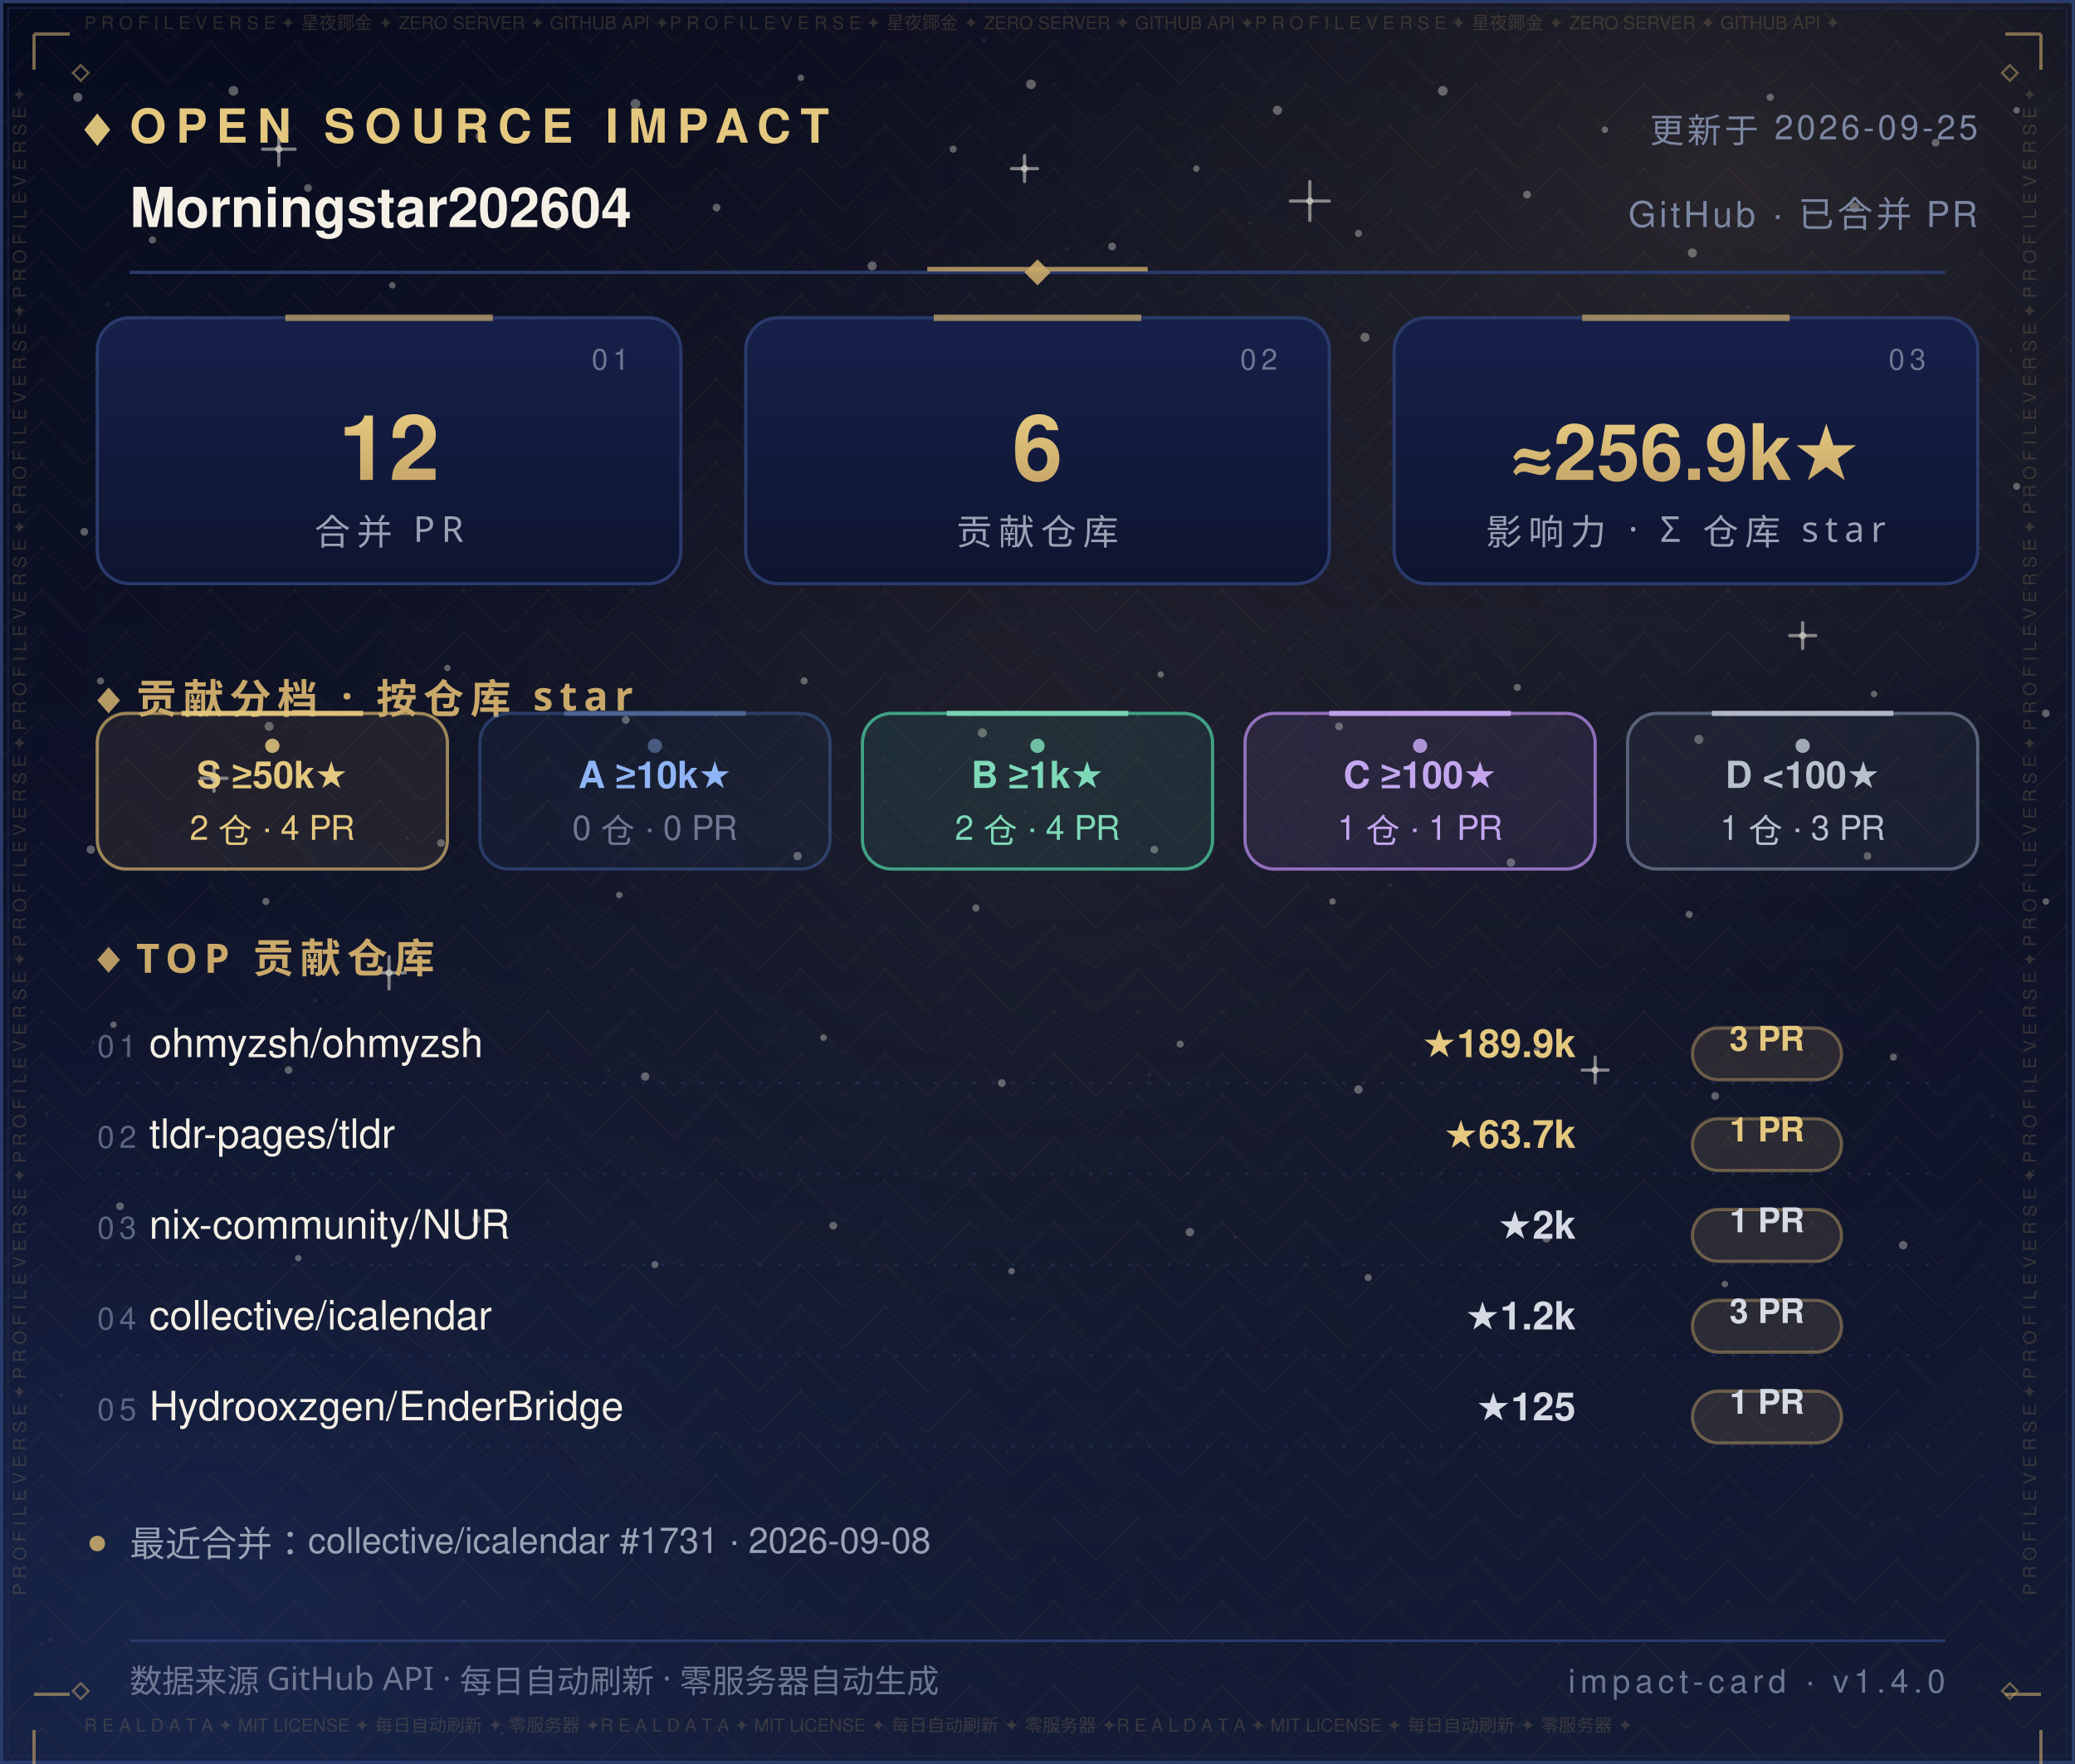
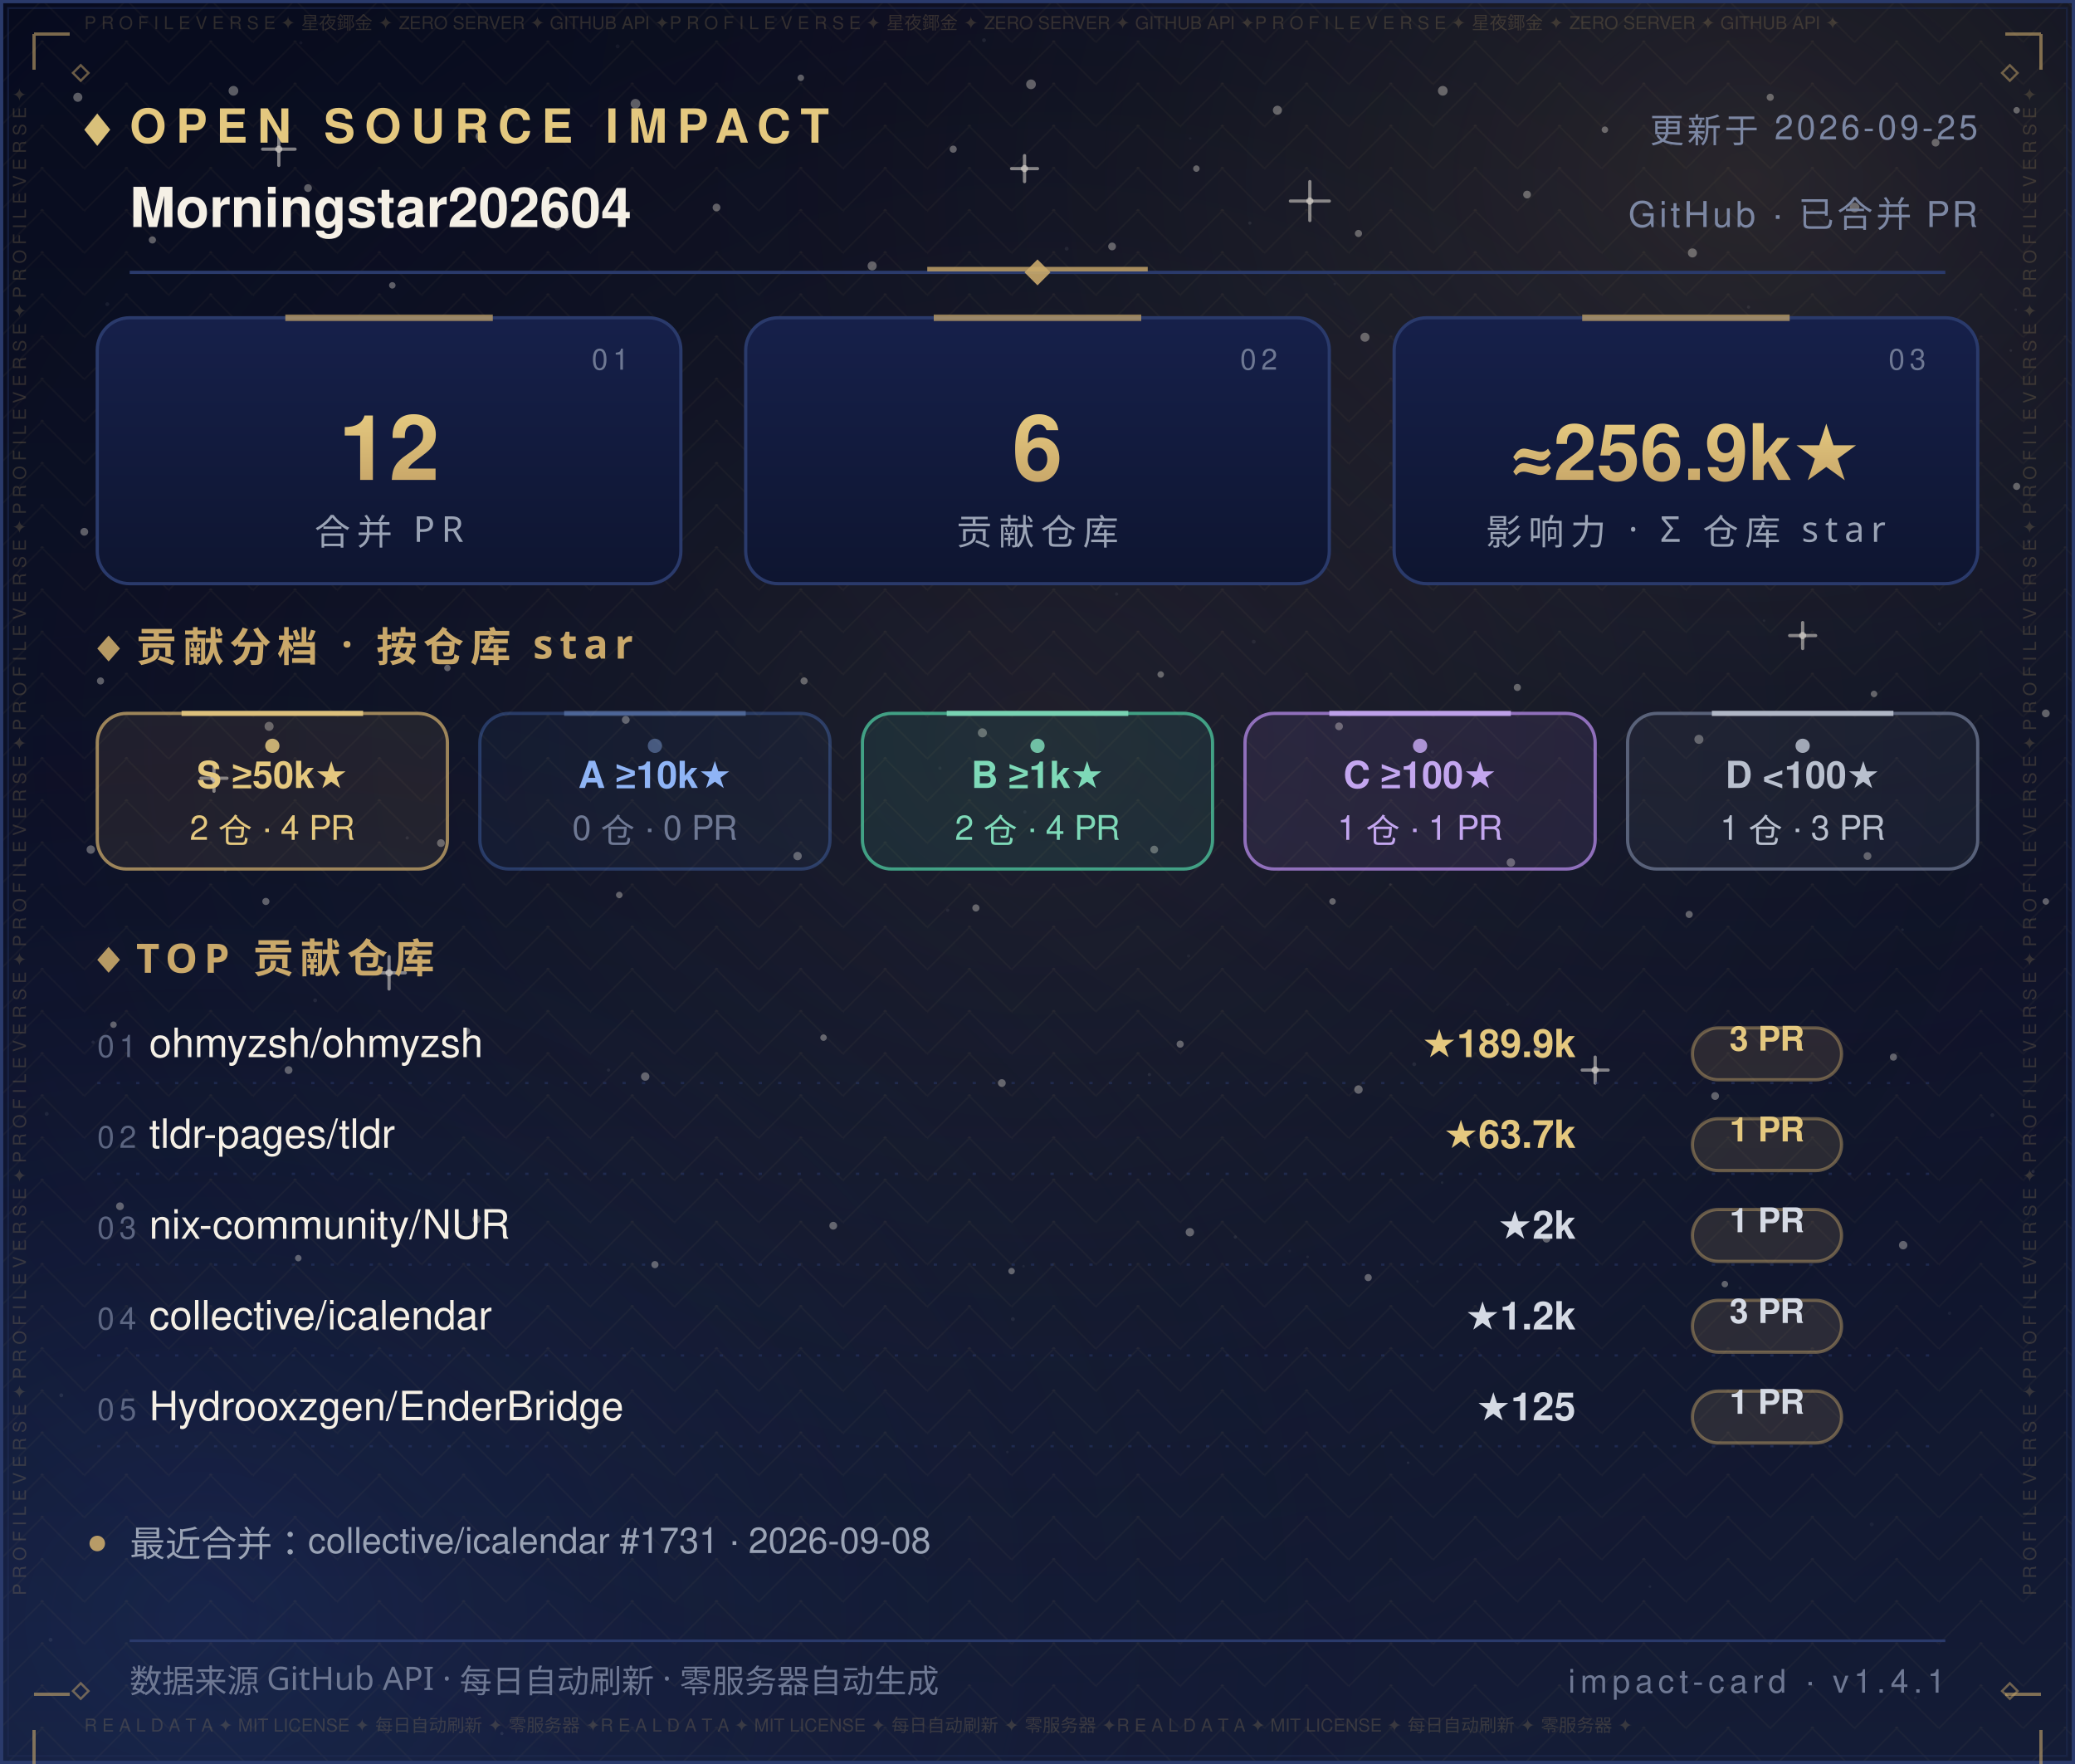
<svg xmlns="http://www.w3.org/2000/svg" width="640" height="544" viewBox="0 0 640 544" role="img" aria-label="Open Source Impact Card — Morningstar202604">
  <defs>
    <linearGradient id="bg" x1="0" y1="0" x2="0" y2="1">
      <stop offset="0" stop-color="#070B1E" />
      <stop offset="0.5" stop-color="#0B1026" />
      <stop offset="1" stop-color="#141C36" />
    </linearGradient>
    <radialGradient id="nebG" cx="0.84" cy="0.10" r="0.62">
      <stop offset="0" stop-color="#C9A86A" stop-opacity="0.16" />
      <stop offset="1" stop-color="#070B1E" stop-opacity="0" />
    </radialGradient>
    <radialGradient id="nebB" cx="0.10" cy="0.92" r="0.60">
      <stop offset="0" stop-color="#2B4B9E" stop-opacity="0.22" />
      <stop offset="1" stop-color="#070B1E" stop-opacity="0" />
    </radialGradient>
    <radialGradient id="glow" cx="0.5" cy="0.42" r="0.72">
      <stop offset="0" stop-color="#C9A86A" stop-opacity="0.1" />
      <stop offset="1" stop-color="#070B1E" stop-opacity="0" />
    </radialGradient>
    <pattern id="fil1" width="26.0" height="13.0" patternUnits="userSpaceOnUse">
      <path d="M13.0 0 L26.0 13.0 L13.0 26.0 L0 13.0 Z" fill="none" stroke="#C9A86A" stroke-width="0.5" opacity="0.05" />
      <circle cx="13.0" cy="13.0" r="0.55" fill="#C9A86A" opacity="0.08" />
      <circle cx="0" cy="0" r="0.35" fill="#C9A86A" opacity="0.05" />
    </pattern>
  </defs>
  <rect width="640" height="544" fill="url(#bg)" />
  <rect width="640" height="544" fill="url(#nebG)" />
  <rect width="640" height="544" fill="url(#nebB)" />
  <rect width="640" height="544" fill="url(#glow)" />
  <rect width="640" height="544" fill="url(#fil1)" />
  <circle cx="24" cy="30" r="1.4" fill="#F5F0E6" opacity="0.35" />
  <circle cx="47" cy="74" r="1.1" fill="#F5F0E6" opacity="0.35" />
  <circle cx="72" cy="28" r="1.5" fill="#F5F0E6" opacity="0.35" />
  <circle cx="95" cy="58" r="1.2" fill="#F5F0E6" opacity="0.35" />
  <circle cx="121" cy="88" r="1" fill="#F5F0E6" opacity="0.35" />
  <circle cx="148" cy="42" r="1.3" fill="#F5F0E6" opacity="0.35" />
  <circle cx="172" cy="70" r="1.1" fill="#F5F0E6" opacity="0.35" />
  <circle cx="196" cy="32" r="1.5" fill="#F5F0E6" opacity="0.35" />
  <circle cx="221" cy="64" r="1.2" fill="#F5F0E6" opacity="0.35" />
  <circle cx="247" cy="24" r="1" fill="#F5F0E6" opacity="0.35" />
  <circle cx="269" cy="82" r="1.4" fill="#F5F0E6" opacity="0.35" />
  <circle cx="294" cy="46" r="1.1" fill="#F5F0E6" opacity="0.35" />
  <circle cx="318" cy="26" r="1.5" fill="#F5F0E6" opacity="0.35" />
  <circle cx="343" cy="76" r="1.2" fill="#F5F0E6" opacity="0.35" />
  <circle cx="369" cy="52" r="1" fill="#F5F0E6" opacity="0.35" />
  <circle cx="394" cy="34" r="1.4" fill="#F5F0E6" opacity="0.35" />
  <circle cx="419" cy="72" r="1.1" fill="#F5F0E6" opacity="0.35" />
  <circle cx="445" cy="28" r="1.5" fill="#F5F0E6" opacity="0.35" />
  <circle cx="471" cy="60" r="1.2" fill="#F5F0E6" opacity="0.35" />
  <circle cx="495" cy="40" r="1" fill="#F5F0E6" opacity="0.35" />
  <circle cx="522" cy="78" r="1.4" fill="#F5F0E6" opacity="0.35" />
  <circle cx="546" cy="30" r="1.1" fill="#F5F0E6" opacity="0.35" />
  <circle cx="572" cy="64" r="1.5" fill="#F5F0E6" opacity="0.35" />
  <circle cx="597" cy="44" r="1.2" fill="#F5F0E6" opacity="0.35" />
  <circle cx="622" cy="34" r="1" fill="#F5F0E6" opacity="0.35" />
  <circle cx="34" cy="116" r="1" fill="#F5F0E6" opacity="0.35" />
  <circle cx="88" cy="108" r="1.3" fill="#F5F0E6" opacity="0.35" />
  <circle cx="141" cy="122" r="1.1" fill="#F5F0E6" opacity="0.35" />
  <circle cx="197" cy="106" r="1.4" fill="#F5F0E6" opacity="0.35" />
  <circle cx="252" cy="118" r="1" fill="#F5F0E6" opacity="0.35" />
  <circle cx="307" cy="108" r="1.3" fill="#F5F0E6" opacity="0.35" />
  <circle cx="364" cy="124" r="1.1" fill="#F5F0E6" opacity="0.35" />
  <circle cx="421" cy="104" r="1.4" fill="#F5F0E6" opacity="0.35" />
  <circle cx="478" cy="120" r="1" fill="#F5F0E6" opacity="0.35" />
  <circle cx="536" cy="110" r="1.3" fill="#F5F0E6" opacity="0.35" />
  <circle cx="596" cy="122" r="1.1" fill="#F5F0E6" opacity="0.35" />
  <circle cx="26" cy="164" r="1.2" fill="#F5F0E6" opacity="0.35" />
  <circle cx="79" cy="150" r="1" fill="#F5F0E6" opacity="0.35" />
  <circle cx="131" cy="174" r="1.3" fill="#F5F0E6" opacity="0.35" />
  <circle cx="186" cy="158" r="1.1" fill="#F5F0E6" opacity="0.35" />
  <circle cx="240" cy="170" r="1.2" fill="#F5F0E6" opacity="0.35" />
  <circle cx="296" cy="152" r="1" fill="#F5F0E6" opacity="0.35" />
  <circle cx="351" cy="176" r="1.3" fill="#F5F0E6" opacity="0.35" />
  <circle cx="406" cy="162" r="1.1" fill="#F5F0E6" opacity="0.35" />
  <circle cx="462" cy="172" r="1.2" fill="#F5F0E6" opacity="0.35" />
  <circle cx="518" cy="156" r="1" fill="#F5F0E6" opacity="0.35" />
  <circle cx="574" cy="168" r="1.3" fill="#F5F0E6" opacity="0.35" />
  <circle cx="622" cy="150" r="1.1" fill="#F5F0E6" opacity="0.35" />
  <circle cx="31" cy="210" r="1.1" fill="#F5F0E6" opacity="0.35" />
  <circle cx="83" cy="224" r="1.4" fill="#F5F0E6" opacity="0.35" />
  <circle cx="138" cy="206" r="1" fill="#F5F0E6" opacity="0.35" />
  <circle cx="193" cy="222" r="1.2" fill="#F5F0E6" opacity="0.35" />
  <circle cx="248" cy="210" r="1.1" fill="#F5F0E6" opacity="0.35" />
  <circle cx="303" cy="226" r="1.4" fill="#F5F0E6" opacity="0.35" />
  <circle cx="358" cy="208" r="1" fill="#F5F0E6" opacity="0.35" />
  <circle cx="413" cy="224" r="1.2" fill="#F5F0E6" opacity="0.35" />
  <circle cx="468" cy="212" r="1.1" fill="#F5F0E6" opacity="0.35" />
  <circle cx="524" cy="228" r="1.4" fill="#F5F0E6" opacity="0.35" />
  <circle cx="578" cy="214" r="1" fill="#F5F0E6" opacity="0.35" />
  <circle cx="631" cy="220" r="1.2" fill="#F5F0E6" opacity="0.35" />
  <circle cx="28" cy="262" r="1.3" fill="#F5F0E6" opacity="0.35" />
  <circle cx="82" cy="278" r="1.1" fill="#F5F0E6" opacity="0.35" />
  <circle cx="136" cy="260" r="1.2" fill="#F5F0E6" opacity="0.35" />
  <circle cx="191" cy="276" r="1" fill="#F5F0E6" opacity="0.35" />
  <circle cx="246" cy="264" r="1.3" fill="#F5F0E6" opacity="0.35" />
  <circle cx="301" cy="280" r="1.1" fill="#F5F0E6" opacity="0.35" />
  <circle cx="356" cy="262" r="1.2" fill="#F5F0E6" opacity="0.35" />
  <circle cx="411" cy="278" r="1" fill="#F5F0E6" opacity="0.35" />
  <circle cx="466" cy="266" r="1.3" fill="#F5F0E6" opacity="0.35" />
  <circle cx="521" cy="282" r="1.1" fill="#F5F0E6" opacity="0.35" />
  <circle cx="576" cy="264" r="1.2" fill="#F5F0E6" opacity="0.35" />
  <circle cx="631" cy="278" r="1" fill="#F5F0E6" opacity="0.35" />
  <circle cx="35" cy="316" r="1" fill="#F5F0E6" opacity="0.35" />
  <circle cx="89" cy="330" r="1.2" fill="#F5F0E6" opacity="0.35" />
  <circle cx="144" cy="318" r="1.1" fill="#F5F0E6" opacity="0.35" />
  <circle cx="199" cy="332" r="1.3" fill="#F5F0E6" opacity="0.35" />
  <circle cx="254" cy="320" r="1" fill="#F5F0E6" opacity="0.35" />
  <circle cx="309" cy="334" r="1.2" fill="#F5F0E6" opacity="0.35" />
  <circle cx="364" cy="322" r="1.1" fill="#F5F0E6" opacity="0.35" />
  <circle cx="419" cy="336" r="1.3" fill="#F5F0E6" opacity="0.35" />
  <circle cx="474" cy="324" r="1" fill="#F5F0E6" opacity="0.35" />
  <circle cx="529" cy="338" r="1.2" fill="#F5F0E6" opacity="0.35" />
  <circle cx="584" cy="326" r="1.1" fill="#F5F0E6" opacity="0.35" />
  <circle cx="37" cy="372" r="1.2" fill="#F5F0E6" opacity="0.35" />
  <circle cx="92" cy="388" r="1" fill="#F5F0E6" opacity="0.35" />
  <circle cx="147" cy="376" r="1.3" fill="#F5F0E6" opacity="0.35" />
  <circle cx="202" cy="390" r="1.1" fill="#F5F0E6" opacity="0.35" />
  <circle cx="257" cy="378" r="1.2" fill="#F5F0E6" opacity="0.35" />
  <circle cx="312" cy="392" r="1" fill="#F5F0E6" opacity="0.35" />
  <circle cx="367" cy="380" r="1.3" fill="#F5F0E6" opacity="0.35" />
  <circle cx="422" cy="394" r="1.1" fill="#F5F0E6" opacity="0.35" />
  <circle cx="477" cy="382" r="1.2" fill="#F5F0E6" opacity="0.35" />
  <circle cx="532" cy="396" r="1" fill="#F5F0E6" opacity="0.35" />
  <circle cx="587" cy="384" r="1.3" fill="#F5F0E6" opacity="0.35" />
  <path d="M81.0 46.0 H91.0 M86.0 41.0 V51.0" stroke="#F5F0E6" stroke-width="1" stroke-linecap="round" opacity="0.5" />
  <circle cx="86.0" cy="46.0" r="1.1" fill="#F5F0E6" opacity="0.5" />
  <path d="M234.0 150.0 H242.0 M238.0 146.0 V154.0" stroke="#F5F0E6" stroke-width="1" stroke-linecap="round" opacity="0.5" />
  <circle cx="238.0" cy="150.0" r="1.1" fill="#F5F0E6" opacity="0.5" />
  <path d="M398.0 62.0 H410.0 M404.0 56.0 V68.0" stroke="#F5F0E6" stroke-width="1" stroke-linecap="round" opacity="0.5" />
  <circle cx="404.0" cy="62.0" r="1.1" fill="#F5F0E6" opacity="0.5" />
  <path d="M552.0 196.0 H560.0 M556.0 192.0 V200.0" stroke="#F5F0E6" stroke-width="1" stroke-linecap="round" opacity="0.5" />
  <circle cx="556.0" cy="196.0" r="1.1" fill="#F5F0E6" opacity="0.5" />
  <path d="M115.0 300.0 H125.0 M120.0 295.0 V305.0" stroke="#F5F0E6" stroke-width="1" stroke-linecap="round" opacity="0.5" />
  <circle cx="120.0" cy="300.0" r="1.1" fill="#F5F0E6" opacity="0.5" />
  <path d="M488.0 330.0 H496.0 M492.0 326.0 V334.0" stroke="#F5F0E6" stroke-width="1" stroke-linecap="round" opacity="0.5" />
  <circle cx="492.0" cy="330.0" r="1.1" fill="#F5F0E6" opacity="0.5" />
  <path d="M312.0 52.0 H320.0 M316.0 48.0 V56.0" stroke="#F5F0E6" stroke-width="1" stroke-linecap="round" opacity="0.5" />
  <circle cx="316.0" cy="52.0" r="1.1" fill="#F5F0E6" opacity="0.5" />
  <path d="M62.0 240.0 H70.0 M66.0 236.0 V244.0" stroke="#F5F0E6" stroke-width="1" stroke-linecap="round" opacity="0.5" />
  <circle cx="66.0" cy="240.0" r="1.1" fill="#F5F0E6" opacity="0.5" />
  <circle cx="15.6" cy="505.7" r="0.6" fill="#FFFFFF" opacity="0.067" />
  <circle cx="97.2" cy="308.5" r="0.6" fill="#FFFFFF" opacity="0.076" />
  <circle cx="538.1" cy="154.0" r="0.6" fill="#FFFFFF" opacity="0.057" />
  <circle cx="344.4" cy="183.2" r="0.5" fill="#FFFFFF" opacity="0.057" />
  <circle cx="159.4" cy="37.0" r="0.4" fill="#FFFFFF" opacity="0.048" />
  <circle cx="28.7" cy="321.4" r="0.5" fill="#FFFFFF" opacity="0.080" />
  <circle cx="209.8" cy="141.7" r="0.4" fill="#FFFFFF" opacity="0.060" />
  <circle cx="316.1" cy="250.4" r="0.5" fill="#FFFFFF" opacity="0.057" />
  <circle cx="590.8" cy="523.6" r="0.5" fill="#FFFFFF" opacity="0.037" />
  <circle cx="539.3" cy="94.7" r="0.5" fill="#FFFFFF" opacity="0.068" />
  <circle cx="385.5" cy="68.8" r="0.5" fill="#FFFFFF" opacity="0.076" />
  <circle cx="292.3" cy="280.7" r="0.5" fill="#FFFFFF" opacity="0.060" />
  <circle cx="536.7" cy="397.2" r="0.5" fill="#FFFFFF" opacity="0.046" />
  <circle cx="377.3" cy="161.2" r="0.4" fill="#FFFFFF" opacity="0.041" />
  <circle cx="92.8" cy="13.2" r="0.5" fill="#FFFFFF" opacity="0.044" />
  <circle cx="354.5" cy="331.4" r="0.5" fill="#FFFFFF" opacity="0.080" />
  <circle cx="310.7" cy="447.8" r="0.4" fill="#FFFFFF" opacity="0.054" />
  <circle cx="601.3" cy="405.0" r="0.5" fill="#FFFFFF" opacity="0.054" />
  <circle cx="18.9" cy="430.3" r="0.6" fill="#FFFFFF" opacity="0.085" />
  <circle cx="312.4" cy="406.8" r="0.6" fill="#FFFFFF" opacity="0.069" />
  <circle cx="239.2" cy="6.0" r="0.5" fill="#FFFFFF" opacity="0.036" />
  <circle cx="436.2" cy="328.2" r="0.6" fill="#FFFFFF" opacity="0.071" />
  <circle cx="329.0" cy="76.7" r="0.6" fill="#FFFFFF" opacity="0.063" />
  <circle cx="625.7" cy="166.9" r="0.5" fill="#FFFFFF" opacity="0.075" />
  <circle cx="428.8" cy="272.8" r="0.4" fill="#FFFFFF" opacity="0.065" />
  <circle cx="169.1" cy="106.6" r="0.4" fill="#FFFFFF" opacity="0.073" />
  <circle cx="586.8" cy="286.7" r="0.4" fill="#FFFFFF" opacity="0.060" />
  <circle cx="598.2" cy="192.4" r="0.5" fill="#FFFFFF" opacity="0.054" />
  <circle cx="289.9" cy="236.9" r="0.5" fill="#FFFFFF" opacity="0.053" />
  <circle cx="315.7" cy="390.5" r="0.4" fill="#FFFFFF" opacity="0.054" />
  <circle cx="154.8" cy="534.6" r="0.5" fill="#FFFFFF" opacity="0.080" />
  <circle cx="411.7" cy="87.6" r="0.4" fill="#FFFFFF" opacity="0.043" />
  <circle cx="465.0" cy="309.8" r="0.4" fill="#FFFFFF" opacity="0.048" />
  <circle cx="533.5" cy="235.8" r="0.5" fill="#FFFFFF" opacity="0.050" />
  <circle cx="621.7" cy="95.5" r="0.4" fill="#FFFFFF" opacity="0.064" />
  <circle cx="14.4" cy="343.5" r="0.6" fill="#FFFFFF" opacity="0.064" />
  <circle cx="68.9" cy="176.2" r="0.5" fill="#FFFFFF" opacity="0.076" />
  <circle cx="182.4" cy="38.8" r="0.4" fill="#FFFFFF" opacity="0.047" />
  <circle cx="125.6" cy="258.4" r="0.5" fill="#FFFFFF" opacity="0.081" />
  <circle cx="367.1" cy="42.7" r="0.4" fill="#FFFFFF" opacity="0.039" />
  <circle cx="441.5" cy="125.3" r="0.6" fill="#FFFFFF" opacity="0.085" />
  <circle cx="69.5" cy="268.5" r="0.5" fill="#FFFFFF" opacity="0.078" />
  <circle cx="627.1" cy="361.3" r="0.5" fill="#FFFFFF" opacity="0.081" />
  <circle cx="620.2" cy="108.1" r="0.4" fill="#FFFFFF" opacity="0.078" />
  <circle cx="508.9" cy="489.3" r="0.4" fill="#FFFFFF" opacity="0.055" />
  <circle cx="403.3" cy="387.6" r="0.4" fill="#FFFFFF" opacity="0.061" />
  <circle cx="381.0" cy="381.5" r="0.5" fill="#FFFFFF" opacity="0.078" />
  <circle cx="33.1" cy="93.8" r="0.6" fill="#FFFFFF" opacity="0.059" />
  <circle cx="249.8" cy="172.5" r="0.4" fill="#FFFFFF" opacity="0.066" />
  <circle cx="434.3" cy="451.1" r="0.4" fill="#FFFFFF" opacity="0.082" />
  <circle cx="437.2" cy="395.2" r="0.4" fill="#FFFFFF" opacity="0.040" />
  <circle cx="577.3" cy="470.1" r="0.6" fill="#FFFFFF" opacity="0.044" />
  <circle cx="366.6" cy="294.8" r="0.5" fill="#FFFFFF" opacity="0.044" />
  <circle cx="444.8" cy="364.7" r="0.4" fill="#FFFFFF" opacity="0.060" />
  <circle cx="316.6" cy="173.5" r="0.4" fill="#FFFFFF" opacity="0.076" />
  <circle cx="148.0" cy="108.5" r="0.5" fill="#FFFFFF" opacity="0.053" />
  <circle cx="326.4" cy="178.3" r="0.4" fill="#FFFFFF" opacity="0.054" />
  <circle cx="515.4" cy="44.7" r="0.4" fill="#FFFFFF" opacity="0.047" />
  <circle cx="182.8" cy="125.5" r="0.4" fill="#FFFFFF" opacity="0.039" />
  <circle cx="475.9" cy="147.8" r="0.4" fill="#FFFFFF" opacity="0.037" />
  <circle cx="441.8" cy="231.9" r="0.5" fill="#FFFFFF" opacity="0.057" />
  <circle cx="386.7" cy="197.9" r="0.6" fill="#FFFFFF" opacity="0.059" />
  <circle cx="303.5" cy="12.4" r="0.6" fill="#FFFFFF" opacity="0.074" />
  <circle cx="544.1" cy="191.4" r="0.4" fill="#FFFFFF" opacity="0.054" />
  <circle cx="156.0" cy="33.0" r="0.5" fill="#FFFFFF" opacity="0.051" />
  <circle cx="614.5" cy="343.9" r="0.6" fill="#FFFFFF" opacity="0.068" />
  <circle cx="397.8" cy="385.8" r="0.4" fill="#FFFFFF" opacity="0.042" />
  <circle cx="190.5" cy="14.3" r="0.6" fill="#FFFFFF" opacity="0.043" />
  <circle cx="483.0" cy="376.2" r="0.4" fill="#FFFFFF" opacity="0.085" />
  <circle cx="187.7" cy="330.0" r="0.5" fill="#FFFFFF" opacity="0.067" />
  <circle cx="290.3" cy="178.3" r="0.5" fill="#FFFFFF" opacity="0.068" />
  <circle cx="130.0" cy="117.8" r="0.4" fill="#FFFFFF" opacity="0.074" />
  <rect x="0.5" y="0.5" width="639" height="543" fill="none" stroke="#2A3A6B" stroke-width="1" />
  <rect x="2.5" y="2.5" width="635" height="539" fill="none" stroke="#1D2A52" stroke-width="0.6" opacity="0.55" />
  <text x="26" y="9" font-family="'Segoe UI',Helvetica,Arial,'PingFang SC','Microsoft YaHei',sans-serif" font-size="5.5" fill="#C9A86A" opacity="0.2" textLength="588">P R O F I L E   V E R S E   ✦   星夜鎁金   ✦   ZERO SERVER   ✦   GITHUB API   ✦P R O F I L E   V E R S E   ✦   星夜鎁金   ✦   ZERO SERVER   ✦   GITHUB API   ✦P R O F I L E   V E R S E   ✦   星夜鎁金   ✦   ZERO SERVER   ✦   GITHUB API   ✦</text>
  <text x="26" y="534" font-family="'Segoe UI',Helvetica,Arial,'PingFang SC','Microsoft YaHei',sans-serif" font-size="5.5" fill="#C9A86A" opacity="0.2" textLength="588">R E A L   D A T A   ✦   MIT LICENSE   ✦   每日自动刷新   ✦   零服务器   ✦R E A L   D A T A   ✦   MIT LICENSE   ✦   每日自动刷新   ✦   零服务器   ✦R E A L   D A T A   ✦   MIT LICENSE   ✦   每日自动刷新   ✦   零服务器   ✦</text>
  <text x="8" y="492" font-family="'Segoe UI',Helvetica,Arial,'PingFang SC','Microsoft YaHei',sans-serif" font-size="5.5" fill="#C9A86A" opacity="0.2" transform="rotate(-90 8 492)">P R O F I L E   V E R S E   ✦   P R O F I L E   V E R S E   ✦   P R O F I L E   V E R S E   ✦   P R O F I L E   V E R S E   ✦   P R O F I L E   V E R S E   ✦   P R O F I L E   V E R S E   ✦   P R O F I L E   V E R S E   ✦   </text>
  <text x="628" y="492" font-family="'Segoe UI',Helvetica,Arial,'PingFang SC','Microsoft YaHei',sans-serif" font-size="5.5" fill="#C9A86A" opacity="0.2" transform="rotate(-90 628 492)">P R O F I L E   V E R S E   ✦   P R O F I L E   V E R S E   ✦   P R O F I L E   V E R S E   ✦   P R O F I L E   V E R S E   ✦   P R O F I L E   V E R S E   ✦   P R O F I L E   V E R S E   ✦   P R O F I L E   V E R S E   ✦   </text>
  <path d="M10.5 10.5 h11 M10.5 10.5 v11" fill="none" stroke="#C9A86A" stroke-width="1" opacity="0.6" />
  <path d="M618.5 10.5 h11 M629.5 10.5 v11" fill="none" stroke="#C9A86A" stroke-width="1" opacity="0.6" />
  <path d="M10.5 522.5 h11 M10.5 533.5 v11" fill="none" stroke="#C9A86A" stroke-width="1" opacity="0.6" />
  <path d="M618.5 522.5 h11 M629.5 533.5 v11" fill="none" stroke="#C9A86A" stroke-width="1" opacity="0.6" />
  <path d="M22.5 22.5 l2.4 -2.4 l2.4 2.4 l-2.4 2.4 z" fill="none" stroke="#C9A86A" stroke-width="0.7" opacity="0.5" />
  <path d="M617.5 22.5 l2.4 -2.4 l2.4 2.4 l-2.4 2.4 z" fill="none" stroke="#C9A86A" stroke-width="0.7" opacity="0.5" />
  <path d="M22.5 521.5 l2.4 -2.4 l2.4 2.4 l-2.4 2.4 z" fill="none" stroke="#C9A86A" stroke-width="0.7" opacity="0.5" />
  <path d="M617.5 521.5 l2.4 -2.4 l2.4 2.4 l-2.4 2.4 z" fill="none" stroke="#C9A86A" stroke-width="0.7" opacity="0.5" />
  <defs>
    <linearGradient id="gtimp" x1="0" y1="0" x2="0" y2="1">
      <stop offset="0" stop-color="#E4C87F" />
      <stop offset="1" stop-color="#C9A86A" />
    </linearGradient>
    <linearGradient id="ppanel" x1="0" y1="0" x2="0" y2="1">
      <stop offset="0" stop-color="#16204A" />
      <stop offset="1" stop-color="#0E1530" />
    </linearGradient>
  </defs>
  <path d="M26 40 l4 -5 l4 5 l-4 5 z" fill="#E4C87F" opacity="0.95" />
  <text x="40" y="44" font-family="'Segoe UI',Helvetica,Arial,'PingFang SC','Microsoft YaHei',sans-serif" font-size="14.5" font-weight="700" letter-spacing="3" fill="#E4C87F">OPEN SOURCE IMPACT</text>
  <text x="610" y="44" text-anchor="end" font-family="'Segoe UI',Helvetica,Arial,'PingFang SC','Microsoft YaHei',sans-serif" font-size="10.5" letter-spacing="1" fill="#7C87A3">更新于 2026-09-25</text>
  <text x="40" y="70" font-family="'Segoe UI',Helvetica,Arial,'PingFang SC','Microsoft YaHei',sans-serif" font-size="17" font-weight="600" fill="#F5F0E6">Morningstar202604</text>
  <text x="610" y="70" text-anchor="end" font-family="'Segoe UI',Helvetica,Arial,'PingFang SC','Microsoft YaHei',sans-serif" font-size="11" letter-spacing="1" fill="#7C87A3">GitHub · 已合并 PR</text>
  <line x1="40" y1="84" x2="600" y2="84" stroke="#2A3A6B" stroke-width="1" />
  <line x1="286" y1="83" x2="354" y2="83" stroke="#C9A86A" stroke-width="1.4" opacity="0.8" />
  <path d="M320 80 l4 4 l-4 4 l-4 -4 z" fill="#C9A86A" opacity="0.9" />
  <rect x="30" y="98" width="180" height="82" rx="10" fill="url(#ppanel)" stroke="#2A3A6B" />
  <line x1="88" y1="98" x2="152" y2="98" stroke="#C9A86A" stroke-width="2" opacity="0.7" />
  <text x="194" y="114" text-anchor="end" font-family="'Segoe UI',Helvetica,Arial,sans-serif" font-size="9" letter-spacing="1.5" fill="#6E7893">01</text>
  <text x="120" y="148" text-anchor="middle" font-family="'Segoe UI',Helvetica,Arial,sans-serif" font-size="28" font-weight="600" fill="url(#gtimp)">12</text>
  <text x="120" y="168" text-anchor="middle" font-family="'PingFang SC','Microsoft YaHei','Segoe UI',sans-serif" font-size="11" letter-spacing="2" fill="#9AA3B5">合并 PR</text>
  <rect x="230" y="98" width="180" height="82" rx="10" fill="url(#ppanel)" stroke="#2A3A6B" />
  <line x1="288" y1="98" x2="352" y2="98" stroke="#C9A86A" stroke-width="2" opacity="0.7" />
  <text x="394" y="114" text-anchor="end" font-family="'Segoe UI',Helvetica,Arial,sans-serif" font-size="9" letter-spacing="1.5" fill="#6E7893">02</text>
  <text x="320" y="148" text-anchor="middle" font-family="'Segoe UI',Helvetica,Arial,sans-serif" font-size="28" font-weight="600" fill="url(#gtimp)">6</text>
  <text x="320" y="168" text-anchor="middle" font-family="'PingFang SC','Microsoft YaHei','Segoe UI',sans-serif" font-size="11" letter-spacing="2" fill="#9AA3B5">贡献仓库</text>
  <rect x="430" y="98" width="180" height="82" rx="10" fill="url(#ppanel)" stroke="#2A3A6B" />
  <line x1="488" y1="98" x2="552" y2="98" stroke="#C9A86A" stroke-width="2" opacity="0.7" />
  <text x="594" y="114" text-anchor="end" font-family="'Segoe UI',Helvetica,Arial,sans-serif" font-size="9" letter-spacing="1.5" fill="#6E7893">03</text>
  <text x="520" y="148" text-anchor="middle" font-family="'Segoe UI',Helvetica,Arial,sans-serif" font-size="24" font-weight="600" fill="url(#gtimp)">≈256.9k★</text>
  <text x="520" y="168" text-anchor="middle" font-family="'PingFang SC','Microsoft YaHei','Segoe UI',sans-serif" font-size="11" letter-spacing="2" fill="#9AA3B5">影响力 · Σ 仓库 star</text>
-   <path d="M30 216 l3.5 -4 l3.5 4 l-3.5 4 z" fill="#C9A86A" opacity="0.9" />
-   <text x="42" y="220" font-family="'PingFang SC','Microsoft YaHei','Segoe UI',sans-serif" font-size="12.5" font-weight="600" letter-spacing="2" fill="#C9A86A">贡献分档 · 按仓库 star</text>
+   <path d="M30 200 l3.5 -4 l3.5 4 l-3.5 4 z" fill="#C9A86A" opacity="0.9" />
+   <text x="42" y="204" font-family="'PingFang SC','Microsoft YaHei','Segoe UI',sans-serif" font-size="12.5" font-weight="600" letter-spacing="2" fill="#C9A86A">贡献分档 · 按仓库 star</text>
  <rect x="30" y="220" width="108" height="48" rx="9" fill="#C9A86A" fill-opacity="0.1" stroke="#C9A86A" stroke-opacity="0.75" />
  <line x1="56" y1="220" x2="112" y2="220" stroke="#E4C87F" stroke-width="1.6" opacity="0.9" />
  <circle cx="84" cy="230" r="2.2" fill="#E4C87F" opacity="0.85" />
  <text x="84" y="243" text-anchor="middle" font-family="'Segoe UI',Helvetica,Arial,'PingFang SC','Microsoft YaHei',sans-serif" font-size="11.5" font-weight="700" fill="#E4C87F">S ≥50k★</text>
  <text x="84" y="259" text-anchor="middle" font-family="'Segoe UI',Helvetica,Arial,'PingFang SC','Microsoft YaHei',sans-serif" font-size="10.5" fill="#E4C87F">2 仓 · 4 PR</text>
  <rect x="148" y="220" width="108" height="48" rx="9" fill="#5B8DEF" fill-opacity="0.05" stroke="#5B8DEF" stroke-opacity="0.3" />
  <line x1="174" y1="220" x2="230" y2="220" stroke="#8FB4F5" stroke-width="1.6" opacity="0.35" />
  <circle cx="202" cy="230" r="2.2" fill="#8FB4F5" opacity="0.4" />
  <text x="202" y="243" text-anchor="middle" font-family="'Segoe UI',Helvetica,Arial,'PingFang SC','Microsoft YaHei',sans-serif" font-size="11.5" font-weight="700" fill="#8FB4F5">A ≥10k★</text>
  <text x="202" y="259" text-anchor="middle" font-family="'Segoe UI',Helvetica,Arial,'PingFang SC','Microsoft YaHei',sans-serif" font-size="10.5" fill="#6E7893">0 仓 · 0 PR</text>
  <rect x="266" y="220" width="108" height="48" rx="9" fill="#4EC9A0" fill-opacity="0.1" stroke="#4EC9A0" stroke-opacity="0.75" />
  <line x1="292" y1="220" x2="348" y2="220" stroke="#7ED9B8" stroke-width="1.6" opacity="0.9" />
  <circle cx="320" cy="230" r="2.2" fill="#7ED9B8" opacity="0.85" />
  <text x="320" y="243" text-anchor="middle" font-family="'Segoe UI',Helvetica,Arial,'PingFang SC','Microsoft YaHei',sans-serif" font-size="11.5" font-weight="700" fill="#7ED9B8">B ≥1k★</text>
  <text x="320" y="259" text-anchor="middle" font-family="'Segoe UI',Helvetica,Arial,'PingFang SC','Microsoft YaHei',sans-serif" font-size="10.5" fill="#7ED9B8">2 仓 · 4 PR</text>
  <rect x="384" y="220" width="108" height="48" rx="9" fill="#B48AE8" fill-opacity="0.1" stroke="#B48AE8" stroke-opacity="0.75" />
  <line x1="410" y1="220" x2="466" y2="220" stroke="#C3A6EF" stroke-width="1.6" opacity="0.9" />
  <circle cx="438" cy="230" r="2.2" fill="#C3A6EF" opacity="0.85" />
  <text x="438" y="243" text-anchor="middle" font-family="'Segoe UI',Helvetica,Arial,'PingFang SC','Microsoft YaHei',sans-serif" font-size="11.5" font-weight="700" fill="#C3A6EF">C ≥100★</text>
  <text x="438" y="259" text-anchor="middle" font-family="'Segoe UI',Helvetica,Arial,'PingFang SC','Microsoft YaHei',sans-serif" font-size="10.5" fill="#C3A6EF">1 仓 · 1 PR</text>
  <rect x="502" y="220" width="108" height="48" rx="9" fill="#6E7893" fill-opacity="0.1" stroke="#6E7893" stroke-opacity="0.75" />
  <line x1="528" y1="220" x2="584" y2="220" stroke="#B9C0CE" stroke-width="1.6" opacity="0.9" />
  <circle cx="556" cy="230" r="2.2" fill="#B9C0CE" opacity="0.85" />
  <text x="556" y="243" text-anchor="middle" font-family="'Segoe UI',Helvetica,Arial,'PingFang SC','Microsoft YaHei',sans-serif" font-size="11.5" font-weight="700" fill="#B9C0CE">D &lt;100★</text>
  <text x="556" y="259" text-anchor="middle" font-family="'Segoe UI',Helvetica,Arial,'PingFang SC','Microsoft YaHei',sans-serif" font-size="10.5" fill="#B9C0CE">1 仓 · 3 PR</text>
  <path d="M30 296 l3.5 -4 l3.5 4 l-3.5 4 z" fill="#C9A86A" opacity="0.9" />
  <text x="42" y="300" font-family="'PingFang SC','Microsoft YaHei','Segoe UI',sans-serif" font-size="12.5" font-weight="600" letter-spacing="2" fill="#C9A86A">TOP 贡献仓库</text>
  <text x="30" y="326" font-family="'Segoe UI',Helvetica,Arial,'PingFang SC','Microsoft YaHei',sans-serif" font-size="9.5" letter-spacing="1.5" fill="#6E7893" opacity="0.8">01</text>
  <text x="46" y="326" font-family="'Segoe UI',Helvetica,Arial,'PingFang SC','Microsoft YaHei',sans-serif" font-size="12.5" fill="#F5F0E6">ohmyzsh/ohmyzsh</text>
  <rect x="522" y="317" width="46" height="16" rx="8" fill="#C9A86A" fill-opacity="0.14" stroke="#C9A86A" stroke-opacity="0.45" />
  <text x="545" y="324" text-anchor="middle" font-family="'Segoe UI',Helvetica,Arial,'PingFang SC','Microsoft YaHei',sans-serif" font-size="10.5" font-weight="600" fill="#E4C87F">3 PR</text>
  <text x="486" y="326" text-anchor="end" font-family="'Segoe UI',Helvetica,Arial,'PingFang SC','Microsoft YaHei',sans-serif" font-size="12" font-weight="600" fill="#E4C87F">★189.9k</text>
  <line x1="30" y1="334" x2="600" y2="334" stroke="#2A3A6B" stroke-width="0.7" stroke-dasharray="1 5" opacity="0.5" />
  <text x="30" y="354" font-family="'Segoe UI',Helvetica,Arial,'PingFang SC','Microsoft YaHei',sans-serif" font-size="9.5" letter-spacing="1.5" fill="#6E7893" opacity="0.8">02</text>
  <text x="46" y="354" font-family="'Segoe UI',Helvetica,Arial,'PingFang SC','Microsoft YaHei',sans-serif" font-size="12.5" fill="#F5F0E6">tldr-pages/tldr</text>
  <rect x="522" y="345" width="46" height="16" rx="8" fill="#C9A86A" fill-opacity="0.14" stroke="#C9A86A" stroke-opacity="0.45" />
  <text x="545" y="352" text-anchor="middle" font-family="'Segoe UI',Helvetica,Arial,'PingFang SC','Microsoft YaHei',sans-serif" font-size="10.5" font-weight="600" fill="#E4C87F">1 PR</text>
  <text x="486" y="354" text-anchor="end" font-family="'Segoe UI',Helvetica,Arial,'PingFang SC','Microsoft YaHei',sans-serif" font-size="12" font-weight="600" fill="#E4C87F">★63.7k</text>
  <line x1="30" y1="362" x2="600" y2="362" stroke="#2A3A6B" stroke-width="0.7" stroke-dasharray="1 5" opacity="0.5" />
  <text x="30" y="382" font-family="'Segoe UI',Helvetica,Arial,'PingFang SC','Microsoft YaHei',sans-serif" font-size="9.5" letter-spacing="1.5" fill="#6E7893" opacity="0.8">03</text>
  <text x="46" y="382" font-family="'Segoe UI',Helvetica,Arial,'PingFang SC','Microsoft YaHei',sans-serif" font-size="12.5" fill="#F5F0E6">nix-community/NUR</text>
  <rect x="522" y="373" width="46" height="16" rx="8" fill="#C9A86A" fill-opacity="0.14" stroke="#C9A86A" stroke-opacity="0.45" />
  <text x="545" y="380" text-anchor="middle" font-family="'Segoe UI',Helvetica,Arial,'PingFang SC','Microsoft YaHei',sans-serif" font-size="10.5" font-weight="600" fill="#D5DAE4">1 PR</text>
  <text x="486" y="382" text-anchor="end" font-family="'Segoe UI',Helvetica,Arial,'PingFang SC','Microsoft YaHei',sans-serif" font-size="12" font-weight="600" fill="#D5DAE4">★2k</text>
  <line x1="30" y1="390" x2="600" y2="390" stroke="#2A3A6B" stroke-width="0.7" stroke-dasharray="1 5" opacity="0.5" />
  <text x="30" y="410" font-family="'Segoe UI',Helvetica,Arial,'PingFang SC','Microsoft YaHei',sans-serif" font-size="9.5" letter-spacing="1.5" fill="#6E7893" opacity="0.8">04</text>
  <text x="46" y="410" font-family="'Segoe UI',Helvetica,Arial,'PingFang SC','Microsoft YaHei',sans-serif" font-size="12.5" fill="#F5F0E6">collective/icalendar</text>
  <rect x="522" y="401" width="46" height="16" rx="8" fill="#C9A86A" fill-opacity="0.14" stroke="#C9A86A" stroke-opacity="0.45" />
  <text x="545" y="408" text-anchor="middle" font-family="'Segoe UI',Helvetica,Arial,'PingFang SC','Microsoft YaHei',sans-serif" font-size="10.5" font-weight="600" fill="#D5DAE4">3 PR</text>
  <text x="486" y="410" text-anchor="end" font-family="'Segoe UI',Helvetica,Arial,'PingFang SC','Microsoft YaHei',sans-serif" font-size="12" font-weight="600" fill="#D5DAE4">★1.2k</text>
  <line x1="30" y1="418" x2="600" y2="418" stroke="#2A3A6B" stroke-width="0.7" stroke-dasharray="1 5" opacity="0.5" />
  <text x="30" y="438" font-family="'Segoe UI',Helvetica,Arial,'PingFang SC','Microsoft YaHei',sans-serif" font-size="9.5" letter-spacing="1.5" fill="#6E7893" opacity="0.8">05</text>
  <text x="46" y="438" font-family="'Segoe UI',Helvetica,Arial,'PingFang SC','Microsoft YaHei',sans-serif" font-size="12.5" fill="#F5F0E6">Hydrooxzgen/EnderBridge</text>
  <rect x="522" y="429" width="46" height="16" rx="8" fill="#C9A86A" fill-opacity="0.14" stroke="#C9A86A" stroke-opacity="0.45" />
  <text x="545" y="436" text-anchor="middle" font-family="'Segoe UI',Helvetica,Arial,'PingFang SC','Microsoft YaHei',sans-serif" font-size="10.5" font-weight="600" fill="#D5DAE4">1 PR</text>
  <text x="486" y="438" text-anchor="end" font-family="'Segoe UI',Helvetica,Arial,'PingFang SC','Microsoft YaHei',sans-serif" font-size="12" font-weight="600" fill="#D5DAE4">★125</text>
  <line x1="30" y1="446" x2="600" y2="446" stroke="#2A3A6B" stroke-width="0.7" stroke-dasharray="1 5" opacity="0.5" />
  <circle cx="30" cy="476" r="2.4" fill="#C9A86A" opacity="0.9" />
  <text x="40" y="480" font-family="'Segoe UI',Helvetica,Arial,'PingFang SC','Microsoft YaHei',sans-serif" font-size="11" fill="#9AA3B5">最近合并：collective/icalendar #1731 · 2026-09-08</text>
  <line x1="40" y1="506" x2="600" y2="506" stroke="#2A3A6B" stroke-width="0.8" />
  <text x="40" y="522" font-family="'PingFang SC','Microsoft YaHei','Segoe UI',sans-serif" font-size="10" fill="#6E7893">数据来源 GitHub API · 每日自动刷新 · 零服务器自动生成</text>
-   <text x="600" y="522" text-anchor="end" font-family="'Segoe UI',Helvetica,Arial,sans-serif" font-size="10" letter-spacing="1.5" fill="#6E7893">impact-card · v1.4.0</text>
+   <text x="600" y="522" text-anchor="end" font-family="'Segoe UI',Helvetica,Arial,sans-serif" font-size="10" letter-spacing="1.5" fill="#6E7893">impact-card · v1.4.1</text>
</svg>
